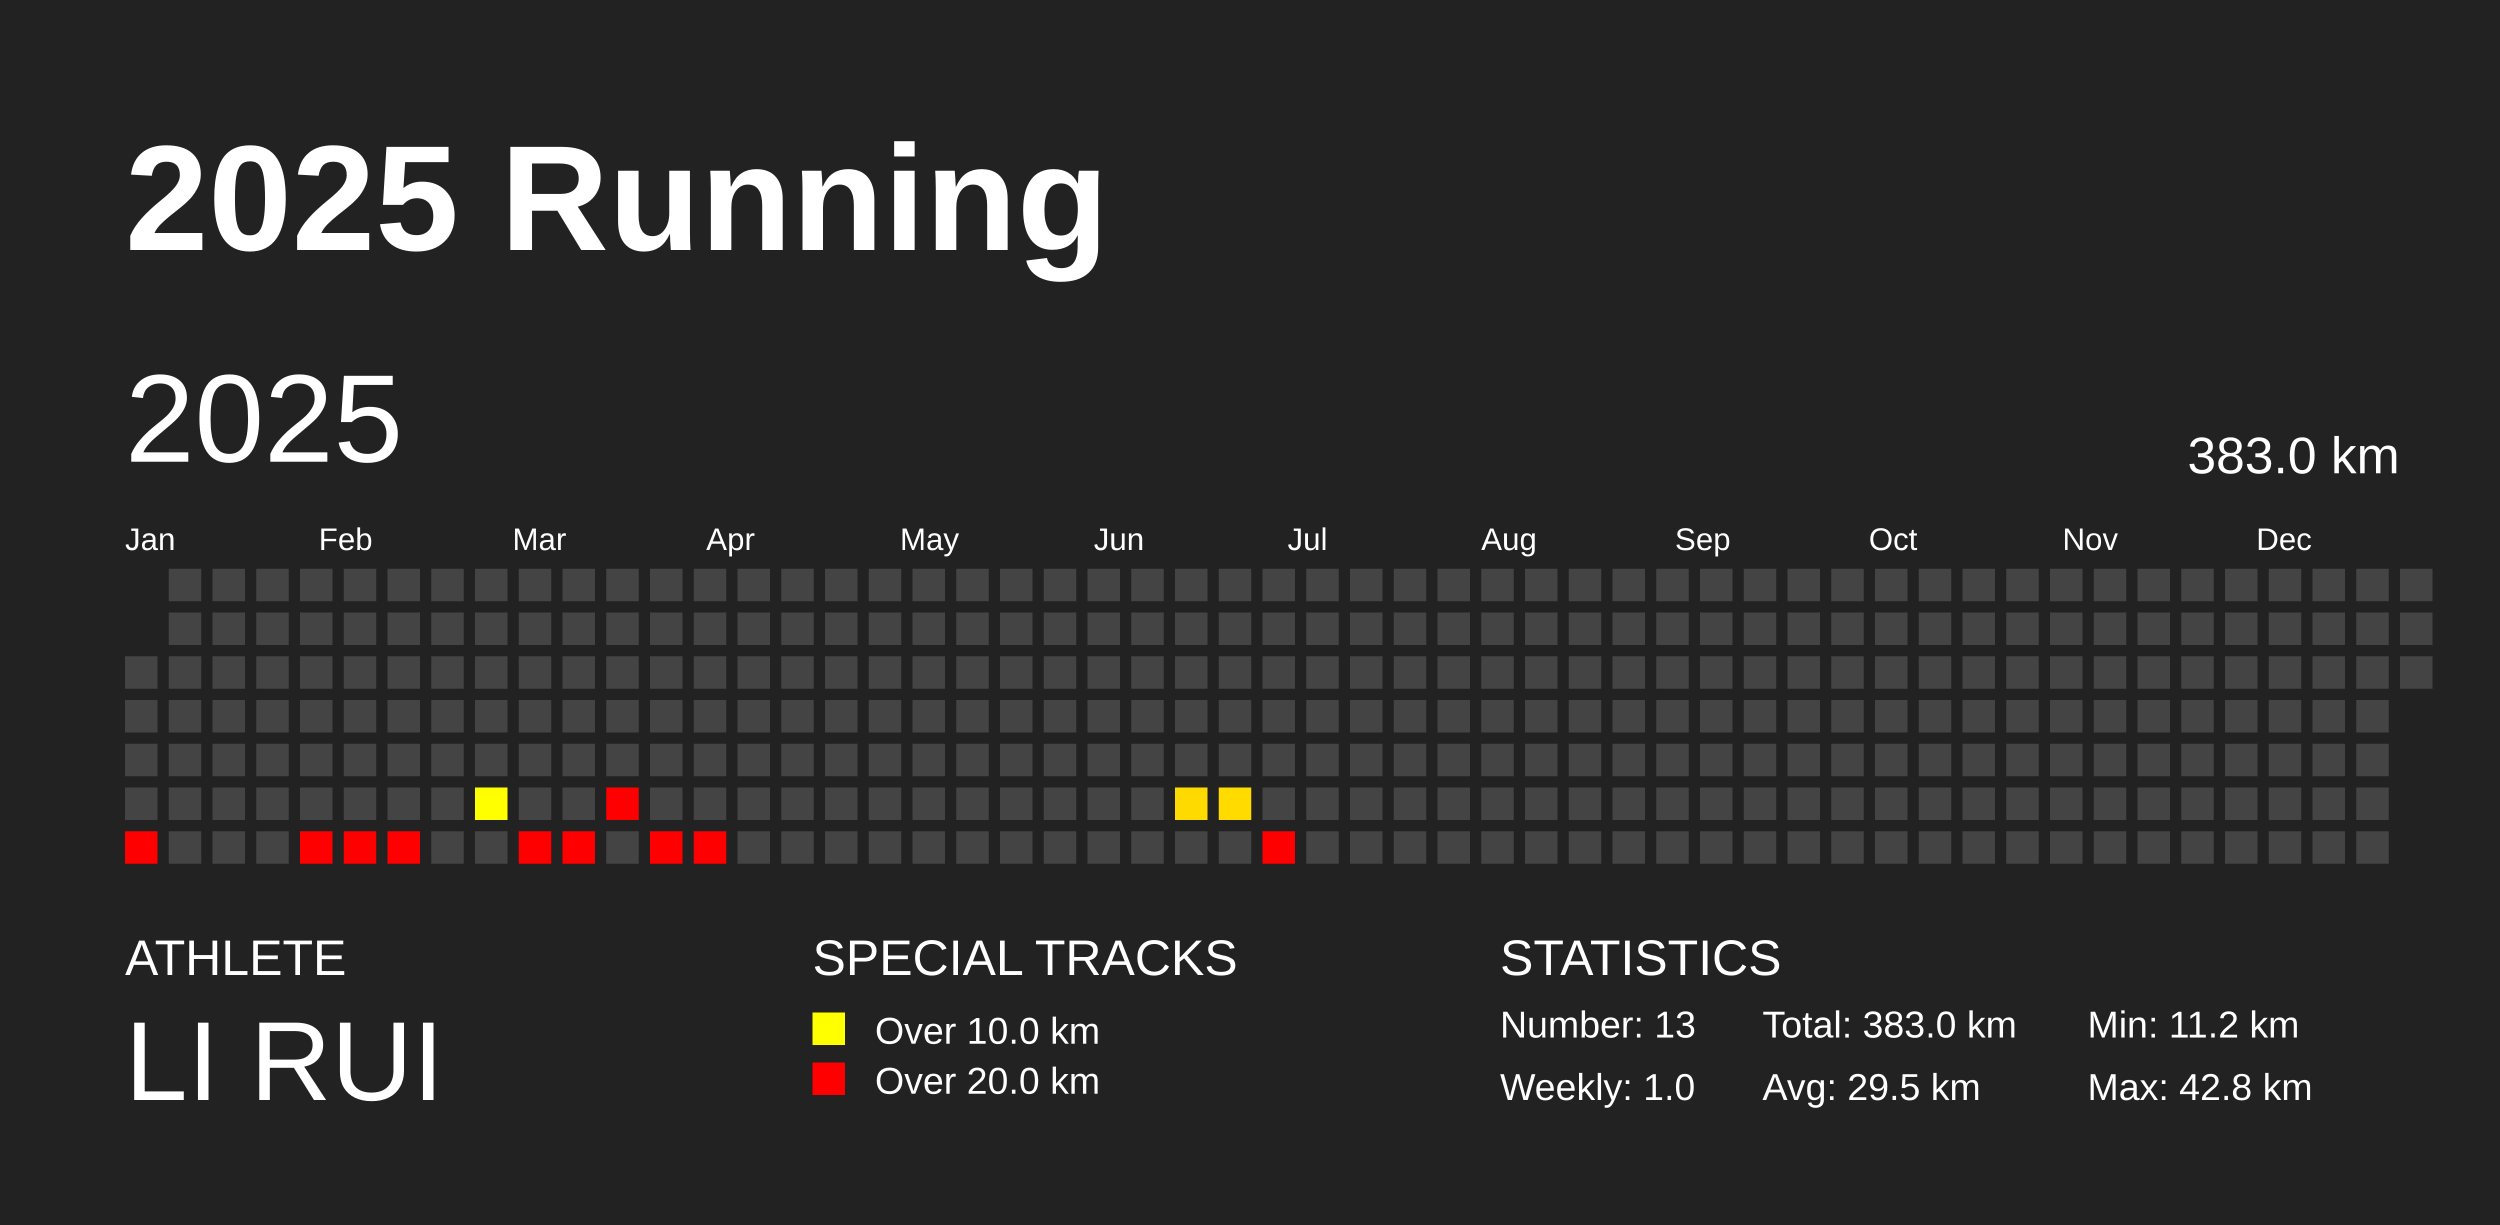
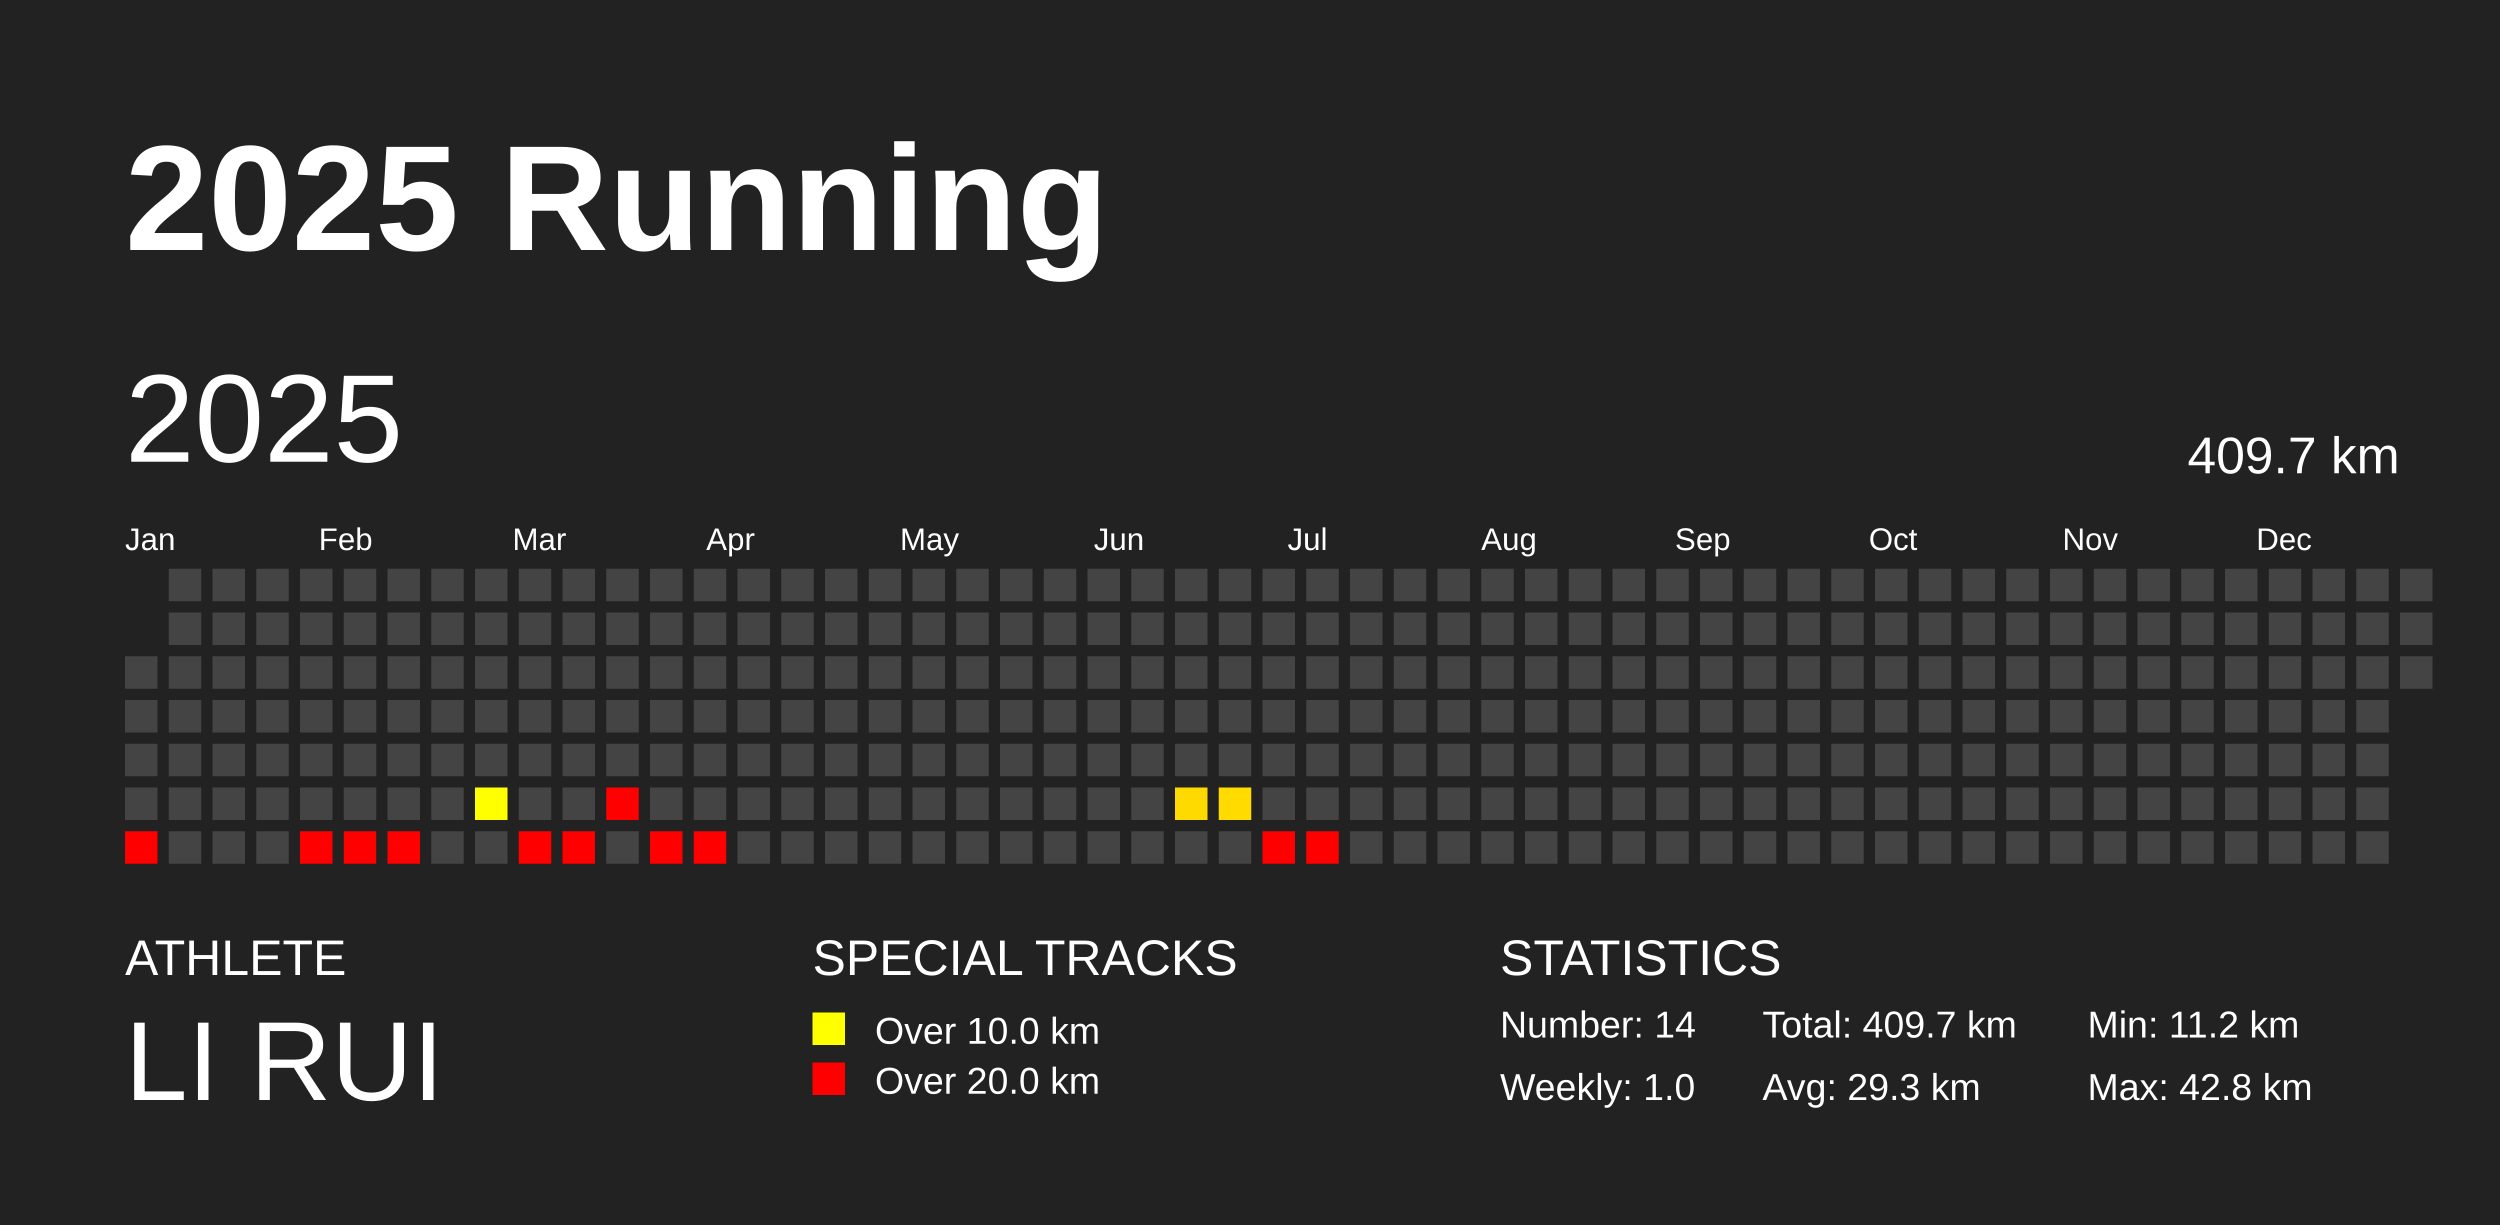
<svg xmlns="http://www.w3.org/2000/svg" baseProfile="full" height="98mm" version="1.1" viewBox="0,0,200,98" width="200mm">
  <defs />
  <rect fill="#222222" height="98" width="200" x="0" y="0" />
  <text fill="#FFFFFF" style="font-size:12px; font-family:Arial; font-weight:bold;" x="10" y="20">2025 Running</text>
  <text fill="#FFFFFF" style="font-size:4px; font-family:Arial" x="10" y="78">ATHLETE</text>
  <text fill="#FFFFFF" style="font-size:9px; font-family:Arial" x="10" y="88">LI RUI</text>
  <text fill="#FFFFFF" style="font-size:4px; font-family:Arial" x="65" y="78">SPECIAL TRACKS</text>
  <rect fill="yellow" height="2.6" width="2.6" x="65" y="81" />
  <text fill="#FFFFFF" style="font-size:3px; font-family:Arial" x="70" y="83.5">Over 10.0 km</text>
  <rect fill="red" height="2.6" width="2.6" x="65" y="85" />
  <text fill="#FFFFFF" style="font-size:3px; font-family:Arial" x="70" y="87.5">Over 20.0 km</text>
  <text fill="#FFFFFF" style="font-size:4px; font-family:Arial" x="120" y="78">STATISTICS</text>
-   <text fill="#FFFFFF" style="font-size:3px; font-family:Arial" x="120" y="83">Number: 13</text>
+   <text fill="#FFFFFF" style="font-size:3px; font-family:Arial" x="120" y="83">Number: 14</text>
  <text fill="#FFFFFF" style="font-size:3px; font-family:Arial" x="120" y="88">Weekly: 1.0</text>
-   <text fill="#FFFFFF" style="font-size:3px; font-family:Arial" x="141" y="83">Total: 383.0 km</text>
-   <text fill="#FFFFFF" style="font-size:3px; font-family:Arial" x="141" y="88">Avg: 29.5 km</text>
+   <text fill="#FFFFFF" style="font-size:3px; font-family:Arial" x="141" y="83">Total: 409.7 km</text>
+   <text fill="#FFFFFF" style="font-size:3px; font-family:Arial" x="141" y="88">Avg: 29.3 km</text>
  <text fill="#FFFFFF" style="font-size:3px; font-family:Arial" x="167" y="83">Min: 11.2 km</text>
  <text fill="#FFFFFF" style="font-size:3px; font-family:Arial" x="167" y="88">Max: 42.8 km</text>
  <text dominant-baseline="hanging" fill="#FFFFFF" style="font-size:10.0px; font-family:Arial;" x="10" y="30">2025</text>
-   <text dominant-baseline="hanging" fill="#FFFFFF" style="font-size:4.125px; font-family:Arial;" x="175" y="35">383.0 km</text>
+   <text dominant-baseline="hanging" fill="#FFFFFF" style="font-size:4.125px; font-family:Arial;" x="175" y="35">409.7 km</text>
  <text fill="#FFFFFF" style="font-size:2.5px; font-family:Arial" x="10.0" y="44">Jan</text>
  <text fill="#FFFFFF" style="font-size:2.5px; font-family:Arial" x="25.5" y="44">Feb</text>
  <text fill="#FFFFFF" style="font-size:2.5px; font-family:Arial" x="41.0" y="44">Mar</text>
  <text fill="#FFFFFF" style="font-size:2.5px; font-family:Arial" x="56.5" y="44">Apr</text>
  <text fill="#FFFFFF" style="font-size:2.5px; font-family:Arial" x="72.0" y="44">May</text>
  <text fill="#FFFFFF" style="font-size:2.5px; font-family:Arial" x="87.5" y="44">Jun</text>
  <text fill="#FFFFFF" style="font-size:2.5px; font-family:Arial" x="103.0" y="44">Jul</text>
  <text fill="#FFFFFF" style="font-size:2.5px; font-family:Arial" x="118.5" y="44">Aug</text>
  <text fill="#FFFFFF" style="font-size:2.5px; font-family:Arial" x="134.0" y="44">Sep</text>
  <text fill="#FFFFFF" style="font-size:2.5px; font-family:Arial" x="149.5" y="44">Oct</text>
  <text fill="#FFFFFF" style="font-size:2.5px; font-family:Arial" x="165.0" y="44">Nov</text>
  <text fill="#FFFFFF" style="font-size:2.5px; font-family:Arial" x="180.5" y="44">Dec</text>
  <rect fill="#444444" height="2.6" width="2.6" x="10.0" y="52.5" />
  <rect fill="#444444" height="2.6" width="2.6" x="10.0" y="56.0" />
  <rect fill="#444444" height="2.6" width="2.6" x="10.0" y="59.5" />
  <rect fill="#444444" height="2.6" width="2.6" x="10.0" y="63.0" />
  <rect fill="red" height="2.6" width="2.6" x="10.0" y="66.5" />
  <rect fill="#444444" height="2.6" width="2.6" x="13.5" y="45.5" />
  <rect fill="#444444" height="2.6" width="2.6" x="13.5" y="49.0" />
  <rect fill="#444444" height="2.6" width="2.6" x="13.5" y="52.5" />
  <rect fill="#444444" height="2.6" width="2.6" x="13.5" y="56.0" />
  <rect fill="#444444" height="2.6" width="2.6" x="13.5" y="59.5" />
  <rect fill="#444444" height="2.6" width="2.6" x="13.5" y="63.0" />
  <rect fill="#444444" height="2.6" width="2.6" x="13.5" y="66.5" />
  <rect fill="#444444" height="2.6" width="2.6" x="17.0" y="45.5" />
  <rect fill="#444444" height="2.6" width="2.6" x="17.0" y="49.0" />
  <rect fill="#444444" height="2.6" width="2.6" x="17.0" y="52.5" />
  <rect fill="#444444" height="2.6" width="2.6" x="17.0" y="56.0" />
  <rect fill="#444444" height="2.6" width="2.6" x="17.0" y="59.5" />
  <rect fill="#444444" height="2.6" width="2.6" x="17.0" y="63.0" />
  <rect fill="#444444" height="2.6" width="2.6" x="17.0" y="66.5" />
  <rect fill="#444444" height="2.6" width="2.6" x="20.5" y="45.5" />
  <rect fill="#444444" height="2.6" width="2.6" x="20.5" y="49.0" />
  <rect fill="#444444" height="2.6" width="2.6" x="20.5" y="52.5" />
  <rect fill="#444444" height="2.6" width="2.6" x="20.5" y="56.0" />
  <rect fill="#444444" height="2.6" width="2.6" x="20.5" y="59.5" />
  <rect fill="#444444" height="2.6" width="2.6" x="20.5" y="63.0" />
  <rect fill="#444444" height="2.6" width="2.6" x="20.5" y="66.5" />
  <rect fill="#444444" height="2.6" width="2.6" x="24.0" y="45.5" />
  <rect fill="#444444" height="2.6" width="2.6" x="24.0" y="49.0" />
  <rect fill="#444444" height="2.6" width="2.6" x="24.0" y="52.5" />
  <rect fill="#444444" height="2.6" width="2.6" x="24.0" y="56.0" />
  <rect fill="#444444" height="2.6" width="2.6" x="24.0" y="59.5" />
  <rect fill="#444444" height="2.6" width="2.6" x="24.0" y="63.0" />
  <rect fill="red" height="2.6" width="2.6" x="24.0" y="66.5" />
  <rect fill="#444444" height="2.6" width="2.6" x="27.5" y="45.5" />
  <rect fill="#444444" height="2.6" width="2.6" x="27.5" y="49.0" />
  <rect fill="#444444" height="2.6" width="2.6" x="27.5" y="52.5" />
  <rect fill="#444444" height="2.6" width="2.6" x="27.5" y="56.0" />
  <rect fill="#444444" height="2.6" width="2.6" x="27.5" y="59.5" />
  <rect fill="#444444" height="2.6" width="2.6" x="27.5" y="63.0" />
  <rect fill="red" height="2.6" width="2.6" x="27.5" y="66.5" />
  <rect fill="#444444" height="2.6" width="2.6" x="31.0" y="45.5" />
  <rect fill="#444444" height="2.6" width="2.6" x="31.0" y="49.0" />
  <rect fill="#444444" height="2.6" width="2.6" x="31.0" y="52.5" />
  <rect fill="#444444" height="2.6" width="2.6" x="31.0" y="56.0" />
  <rect fill="#444444" height="2.6" width="2.6" x="31.0" y="59.5" />
  <rect fill="#444444" height="2.6" width="2.6" x="31.0" y="63.0" />
  <rect fill="red" height="2.6" width="2.6" x="31.0" y="66.5" />
  <rect fill="#444444" height="2.6" width="2.6" x="34.5" y="45.5" />
  <rect fill="#444444" height="2.6" width="2.6" x="34.5" y="49.0" />
  <rect fill="#444444" height="2.6" width="2.6" x="34.5" y="52.5" />
  <rect fill="#444444" height="2.6" width="2.6" x="34.5" y="56.0" />
  <rect fill="#444444" height="2.6" width="2.6" x="34.5" y="59.5" />
  <rect fill="#444444" height="2.6" width="2.6" x="34.5" y="63.0" />
  <rect fill="#444444" height="2.6" width="2.6" x="34.5" y="66.5" />
  <rect fill="#444444" height="2.6" width="2.6" x="38.0" y="45.5" />
  <rect fill="#444444" height="2.6" width="2.6" x="38.0" y="49.0" />
  <rect fill="#444444" height="2.6" width="2.6" x="38.0" y="52.5" />
  <rect fill="#444444" height="2.6" width="2.6" x="38.0" y="56.0" />
  <rect fill="#444444" height="2.6" width="2.6" x="38.0" y="59.5" />
  <rect fill="#ffff00" height="2.6" width="2.6" x="38.0" y="63.0" />
  <rect fill="#444444" height="2.6" width="2.6" x="38.0" y="66.5" />
  <rect fill="#444444" height="2.6" width="2.6" x="41.5" y="45.5" />
  <rect fill="#444444" height="2.6" width="2.6" x="41.5" y="49.0" />
  <rect fill="#444444" height="2.6" width="2.6" x="41.5" y="52.5" />
  <rect fill="#444444" height="2.6" width="2.6" x="41.5" y="56.0" />
  <rect fill="#444444" height="2.6" width="2.6" x="41.5" y="59.5" />
  <rect fill="#444444" height="2.6" width="2.6" x="41.5" y="63.0" />
  <rect fill="red" height="2.6" width="2.6" x="41.5" y="66.5" />
  <rect fill="#444444" height="2.6" width="2.6" x="45.0" y="45.5" />
  <rect fill="#444444" height="2.6" width="2.6" x="45.0" y="49.0" />
  <rect fill="#444444" height="2.6" width="2.6" x="45.0" y="52.5" />
  <rect fill="#444444" height="2.6" width="2.6" x="45.0" y="56.0" />
  <rect fill="#444444" height="2.6" width="2.6" x="45.0" y="59.5" />
  <rect fill="#444444" height="2.6" width="2.6" x="45.0" y="63.0" />
  <rect fill="red" height="2.6" width="2.6" x="45.0" y="66.5" />
  <rect fill="#444444" height="2.6" width="2.6" x="48.5" y="45.5" />
  <rect fill="#444444" height="2.6" width="2.6" x="48.5" y="49.0" />
  <rect fill="#444444" height="2.6" width="2.6" x="48.5" y="52.5" />
  <rect fill="#444444" height="2.6" width="2.6" x="48.5" y="56.0" />
  <rect fill="#444444" height="2.6" width="2.6" x="48.5" y="59.5" />
  <rect fill="red" height="2.6" width="2.6" x="48.5" y="63.0" />
  <rect fill="#444444" height="2.6" width="2.6" x="48.5" y="66.5" />
  <rect fill="#444444" height="2.6" width="2.6" x="52.0" y="45.5" />
  <rect fill="#444444" height="2.6" width="2.6" x="52.0" y="49.0" />
  <rect fill="#444444" height="2.6" width="2.6" x="52.0" y="52.5" />
  <rect fill="#444444" height="2.6" width="2.6" x="52.0" y="56.0" />
  <rect fill="#444444" height="2.6" width="2.6" x="52.0" y="59.5" />
  <rect fill="#444444" height="2.6" width="2.6" x="52.0" y="63.0" />
  <rect fill="red" height="2.6" width="2.6" x="52.0" y="66.5" />
  <rect fill="#444444" height="2.6" width="2.6" x="55.5" y="45.5" />
  <rect fill="#444444" height="2.6" width="2.6" x="55.5" y="49.0" />
  <rect fill="#444444" height="2.6" width="2.6" x="55.5" y="52.5" />
  <rect fill="#444444" height="2.6" width="2.6" x="55.5" y="56.0" />
  <rect fill="#444444" height="2.6" width="2.6" x="55.5" y="59.5" />
  <rect fill="#444444" height="2.6" width="2.6" x="55.5" y="63.0" />
  <rect fill="red" height="2.6" width="2.6" x="55.5" y="66.5" />
  <rect fill="#444444" height="2.6" width="2.6" x="59.0" y="45.5" />
  <rect fill="#444444" height="2.6" width="2.6" x="59.0" y="49.0" />
  <rect fill="#444444" height="2.6" width="2.6" x="59.0" y="52.5" />
  <rect fill="#444444" height="2.6" width="2.6" x="59.0" y="56.0" />
  <rect fill="#444444" height="2.6" width="2.6" x="59.0" y="59.5" />
  <rect fill="#444444" height="2.6" width="2.6" x="59.0" y="63.0" />
  <rect fill="#444444" height="2.6" width="2.6" x="59.0" y="66.5" />
  <rect fill="#444444" height="2.6" width="2.6" x="62.5" y="45.5" />
  <rect fill="#444444" height="2.6" width="2.6" x="62.5" y="49.0" />
  <rect fill="#444444" height="2.6" width="2.6" x="62.5" y="52.5" />
  <rect fill="#444444" height="2.6" width="2.6" x="62.5" y="56.0" />
  <rect fill="#444444" height="2.6" width="2.6" x="62.5" y="59.5" />
  <rect fill="#444444" height="2.6" width="2.6" x="62.5" y="63.0" />
  <rect fill="#444444" height="2.6" width="2.6" x="62.5" y="66.5" />
  <rect fill="#444444" height="2.6" width="2.6" x="66.0" y="45.5" />
  <rect fill="#444444" height="2.6" width="2.6" x="66.0" y="49.0" />
  <rect fill="#444444" height="2.6" width="2.6" x="66.0" y="52.5" />
  <rect fill="#444444" height="2.6" width="2.6" x="66.0" y="56.0" />
  <rect fill="#444444" height="2.6" width="2.6" x="66.0" y="59.5" />
  <rect fill="#444444" height="2.6" width="2.6" x="66.0" y="63.0" />
  <rect fill="#444444" height="2.6" width="2.6" x="66.0" y="66.5" />
  <rect fill="#444444" height="2.6" width="2.6" x="69.5" y="45.5" />
  <rect fill="#444444" height="2.6" width="2.6" x="69.5" y="49.0" />
  <rect fill="#444444" height="2.6" width="2.6" x="69.5" y="52.5" />
  <rect fill="#444444" height="2.6" width="2.6" x="69.5" y="56.0" />
  <rect fill="#444444" height="2.6" width="2.6" x="69.5" y="59.5" />
  <rect fill="#444444" height="2.6" width="2.6" x="69.5" y="63.0" />
  <rect fill="#444444" height="2.6" width="2.6" x="69.5" y="66.5" />
  <rect fill="#444444" height="2.6" width="2.6" x="73.0" y="45.5" />
  <rect fill="#444444" height="2.6" width="2.6" x="73.0" y="49.0" />
  <rect fill="#444444" height="2.6" width="2.6" x="73.0" y="52.5" />
  <rect fill="#444444" height="2.6" width="2.6" x="73.0" y="56.0" />
  <rect fill="#444444" height="2.6" width="2.6" x="73.0" y="59.5" />
  <rect fill="#444444" height="2.6" width="2.6" x="73.0" y="63.0" />
  <rect fill="#444444" height="2.6" width="2.6" x="73.0" y="66.5" />
  <rect fill="#444444" height="2.6" width="2.6" x="76.5" y="45.5" />
  <rect fill="#444444" height="2.6" width="2.6" x="76.5" y="49.0" />
  <rect fill="#444444" height="2.6" width="2.6" x="76.5" y="52.5" />
  <rect fill="#444444" height="2.6" width="2.6" x="76.5" y="56.0" />
  <rect fill="#444444" height="2.6" width="2.6" x="76.5" y="59.5" />
  <rect fill="#444444" height="2.6" width="2.6" x="76.5" y="63.0" />
  <rect fill="#444444" height="2.6" width="2.6" x="76.5" y="66.5" />
  <rect fill="#444444" height="2.6" width="2.6" x="80.0" y="45.5" />
  <rect fill="#444444" height="2.6" width="2.6" x="80.0" y="49.0" />
  <rect fill="#444444" height="2.6" width="2.6" x="80.0" y="52.5" />
  <rect fill="#444444" height="2.6" width="2.6" x="80.0" y="56.0" />
  <rect fill="#444444" height="2.6" width="2.6" x="80.0" y="59.5" />
  <rect fill="#444444" height="2.6" width="2.6" x="80.0" y="63.0" />
  <rect fill="#444444" height="2.6" width="2.6" x="80.0" y="66.5" />
  <rect fill="#444444" height="2.6" width="2.6" x="83.5" y="45.5" />
  <rect fill="#444444" height="2.6" width="2.6" x="83.5" y="49.0" />
  <rect fill="#444444" height="2.6" width="2.6" x="83.5" y="52.5" />
  <rect fill="#444444" height="2.6" width="2.6" x="83.5" y="56.0" />
  <rect fill="#444444" height="2.6" width="2.6" x="83.5" y="59.5" />
  <rect fill="#444444" height="2.6" width="2.6" x="83.5" y="63.0" />
  <rect fill="#444444" height="2.6" width="2.6" x="83.5" y="66.5" />
  <rect fill="#444444" height="2.6" width="2.6" x="87.0" y="45.5" />
  <rect fill="#444444" height="2.6" width="2.6" x="87.0" y="49.0" />
  <rect fill="#444444" height="2.6" width="2.6" x="87.0" y="52.5" />
  <rect fill="#444444" height="2.6" width="2.6" x="87.0" y="56.0" />
  <rect fill="#444444" height="2.6" width="2.6" x="87.0" y="59.5" />
  <rect fill="#444444" height="2.6" width="2.6" x="87.0" y="63.0" />
  <rect fill="#444444" height="2.6" width="2.6" x="87.0" y="66.5" />
  <rect fill="#444444" height="2.6" width="2.6" x="90.5" y="45.5" />
  <rect fill="#444444" height="2.6" width="2.6" x="90.5" y="49.0" />
  <rect fill="#444444" height="2.6" width="2.6" x="90.5" y="52.5" />
  <rect fill="#444444" height="2.6" width="2.6" x="90.5" y="56.0" />
  <rect fill="#444444" height="2.6" width="2.6" x="90.5" y="59.5" />
  <rect fill="#444444" height="2.6" width="2.6" x="90.5" y="63.0" />
  <rect fill="#444444" height="2.6" width="2.6" x="90.5" y="66.5" />
  <rect fill="#444444" height="2.6" width="2.6" x="94.0" y="45.5" />
  <rect fill="#444444" height="2.6" width="2.6" x="94.0" y="49.0" />
  <rect fill="#444444" height="2.6" width="2.6" x="94.0" y="52.5" />
  <rect fill="#444444" height="2.6" width="2.6" x="94.0" y="56.0" />
  <rect fill="#444444" height="2.6" width="2.6" x="94.0" y="59.5" />
  <rect fill="#ffda00" height="2.6" width="2.6" x="94.0" y="63.0" />
  <rect fill="#444444" height="2.6" width="2.6" x="94.0" y="66.5" />
  <rect fill="#444444" height="2.6" width="2.6" x="97.5" y="45.5" />
  <rect fill="#444444" height="2.6" width="2.6" x="97.5" y="49.0" />
  <rect fill="#444444" height="2.6" width="2.6" x="97.5" y="52.5" />
  <rect fill="#444444" height="2.6" width="2.6" x="97.5" y="56.0" />
  <rect fill="#444444" height="2.6" width="2.6" x="97.5" y="59.5" />
  <rect fill="#ffdb00" height="2.6" width="2.6" x="97.5" y="63.0" />
  <rect fill="#444444" height="2.6" width="2.6" x="97.5" y="66.5" />
  <rect fill="#444444" height="2.6" width="2.6" x="101.0" y="45.5" />
  <rect fill="#444444" height="2.6" width="2.6" x="101.0" y="49.0" />
  <rect fill="#444444" height="2.6" width="2.6" x="101.0" y="52.5" />
  <rect fill="#444444" height="2.6" width="2.6" x="101.0" y="56.0" />
  <rect fill="#444444" height="2.6" width="2.6" x="101.0" y="59.5" />
  <rect fill="#444444" height="2.6" width="2.6" x="101.0" y="63.0" />
  <rect fill="red" height="2.6" width="2.6" x="101.0" y="66.5" />
  <rect fill="#444444" height="2.6" width="2.6" x="104.5" y="45.5" />
  <rect fill="#444444" height="2.6" width="2.6" x="104.5" y="49.0" />
  <rect fill="#444444" height="2.6" width="2.6" x="104.5" y="52.5" />
  <rect fill="#444444" height="2.6" width="2.6" x="104.5" y="56.0" />
  <rect fill="#444444" height="2.6" width="2.6" x="104.5" y="59.5" />
  <rect fill="#444444" height="2.6" width="2.6" x="104.5" y="63.0" />
-   <rect fill="#444444" height="2.6" width="2.6" x="104.5" y="66.5" />
+   <rect fill="red" height="2.6" width="2.6" x="104.5" y="66.5" />
  <rect fill="#444444" height="2.6" width="2.6" x="108.0" y="45.5" />
  <rect fill="#444444" height="2.6" width="2.6" x="108.0" y="49.0" />
  <rect fill="#444444" height="2.6" width="2.6" x="108.0" y="52.5" />
  <rect fill="#444444" height="2.6" width="2.6" x="108.0" y="56.0" />
  <rect fill="#444444" height="2.6" width="2.6" x="108.0" y="59.5" />
  <rect fill="#444444" height="2.6" width="2.6" x="108.0" y="63.0" />
  <rect fill="#444444" height="2.6" width="2.6" x="108.0" y="66.5" />
  <rect fill="#444444" height="2.6" width="2.6" x="111.5" y="45.5" />
  <rect fill="#444444" height="2.6" width="2.6" x="111.5" y="49.0" />
  <rect fill="#444444" height="2.6" width="2.6" x="111.5" y="52.5" />
  <rect fill="#444444" height="2.6" width="2.6" x="111.5" y="56.0" />
  <rect fill="#444444" height="2.6" width="2.6" x="111.5" y="59.5" />
  <rect fill="#444444" height="2.6" width="2.6" x="111.5" y="63.0" />
  <rect fill="#444444" height="2.6" width="2.6" x="111.5" y="66.5" />
  <rect fill="#444444" height="2.6" width="2.6" x="115.0" y="45.5" />
  <rect fill="#444444" height="2.6" width="2.6" x="115.0" y="49.0" />
  <rect fill="#444444" height="2.6" width="2.6" x="115.0" y="52.5" />
  <rect fill="#444444" height="2.6" width="2.6" x="115.0" y="56.0" />
  <rect fill="#444444" height="2.6" width="2.6" x="115.0" y="59.5" />
  <rect fill="#444444" height="2.6" width="2.6" x="115.0" y="63.0" />
  <rect fill="#444444" height="2.6" width="2.6" x="115.0" y="66.5" />
  <rect fill="#444444" height="2.6" width="2.6" x="118.5" y="45.5" />
  <rect fill="#444444" height="2.6" width="2.6" x="118.5" y="49.0" />
  <rect fill="#444444" height="2.6" width="2.6" x="118.5" y="52.5" />
  <rect fill="#444444" height="2.6" width="2.6" x="118.5" y="56.0" />
  <rect fill="#444444" height="2.6" width="2.6" x="118.5" y="59.5" />
  <rect fill="#444444" height="2.6" width="2.6" x="118.5" y="63.0" />
  <rect fill="#444444" height="2.6" width="2.6" x="118.5" y="66.5" />
  <rect fill="#444444" height="2.6" width="2.6" x="122.0" y="45.5" />
  <rect fill="#444444" height="2.6" width="2.6" x="122.0" y="49.0" />
  <rect fill="#444444" height="2.6" width="2.6" x="122.0" y="52.5" />
  <rect fill="#444444" height="2.6" width="2.6" x="122.0" y="56.0" />
  <rect fill="#444444" height="2.6" width="2.6" x="122.0" y="59.5" />
  <rect fill="#444444" height="2.6" width="2.6" x="122.0" y="63.0" />
  <rect fill="#444444" height="2.6" width="2.6" x="122.0" y="66.5" />
  <rect fill="#444444" height="2.6" width="2.6" x="125.5" y="45.5" />
  <rect fill="#444444" height="2.6" width="2.6" x="125.5" y="49.0" />
  <rect fill="#444444" height="2.6" width="2.6" x="125.5" y="52.5" />
  <rect fill="#444444" height="2.6" width="2.6" x="125.5" y="56.0" />
  <rect fill="#444444" height="2.6" width="2.6" x="125.5" y="59.5" />
  <rect fill="#444444" height="2.6" width="2.6" x="125.5" y="63.0" />
  <rect fill="#444444" height="2.6" width="2.6" x="125.5" y="66.5" />
  <rect fill="#444444" height="2.6" width="2.6" x="129.0" y="45.5" />
  <rect fill="#444444" height="2.6" width="2.6" x="129.0" y="49.0" />
  <rect fill="#444444" height="2.6" width="2.6" x="129.0" y="52.5" />
  <rect fill="#444444" height="2.6" width="2.6" x="129.0" y="56.0" />
  <rect fill="#444444" height="2.6" width="2.6" x="129.0" y="59.5" />
  <rect fill="#444444" height="2.6" width="2.6" x="129.0" y="63.0" />
  <rect fill="#444444" height="2.6" width="2.6" x="129.0" y="66.5" />
  <rect fill="#444444" height="2.6" width="2.6" x="132.5" y="45.5" />
  <rect fill="#444444" height="2.6" width="2.6" x="132.5" y="49.0" />
  <rect fill="#444444" height="2.6" width="2.6" x="132.5" y="52.5" />
  <rect fill="#444444" height="2.6" width="2.6" x="132.5" y="56.0" />
  <rect fill="#444444" height="2.6" width="2.6" x="132.5" y="59.5" />
  <rect fill="#444444" height="2.6" width="2.6" x="132.5" y="63.0" />
  <rect fill="#444444" height="2.6" width="2.6" x="132.5" y="66.5" />
  <rect fill="#444444" height="2.6" width="2.6" x="136.0" y="45.5" />
  <rect fill="#444444" height="2.6" width="2.6" x="136.0" y="49.0" />
  <rect fill="#444444" height="2.6" width="2.6" x="136.0" y="52.5" />
  <rect fill="#444444" height="2.6" width="2.6" x="136.0" y="56.0" />
  <rect fill="#444444" height="2.6" width="2.6" x="136.0" y="59.5" />
  <rect fill="#444444" height="2.6" width="2.6" x="136.0" y="63.0" />
  <rect fill="#444444" height="2.6" width="2.6" x="136.0" y="66.5" />
  <rect fill="#444444" height="2.6" width="2.6" x="139.5" y="45.5" />
  <rect fill="#444444" height="2.6" width="2.6" x="139.5" y="49.0" />
  <rect fill="#444444" height="2.6" width="2.6" x="139.5" y="52.5" />
  <rect fill="#444444" height="2.6" width="2.6" x="139.5" y="56.0" />
  <rect fill="#444444" height="2.6" width="2.6" x="139.5" y="59.5" />
  <rect fill="#444444" height="2.6" width="2.6" x="139.5" y="63.0" />
  <rect fill="#444444" height="2.6" width="2.6" x="139.5" y="66.5" />
  <rect fill="#444444" height="2.6" width="2.6" x="143.0" y="45.5" />
  <rect fill="#444444" height="2.6" width="2.6" x="143.0" y="49.0" />
  <rect fill="#444444" height="2.6" width="2.6" x="143.0" y="52.5" />
  <rect fill="#444444" height="2.6" width="2.6" x="143.0" y="56.0" />
  <rect fill="#444444" height="2.6" width="2.6" x="143.0" y="59.5" />
  <rect fill="#444444" height="2.6" width="2.6" x="143.0" y="63.0" />
  <rect fill="#444444" height="2.6" width="2.6" x="143.0" y="66.5" />
  <rect fill="#444444" height="2.6" width="2.6" x="146.5" y="45.5" />
  <rect fill="#444444" height="2.6" width="2.6" x="146.5" y="49.0" />
  <rect fill="#444444" height="2.6" width="2.6" x="146.5" y="52.5" />
  <rect fill="#444444" height="2.6" width="2.6" x="146.5" y="56.0" />
  <rect fill="#444444" height="2.6" width="2.6" x="146.5" y="59.5" />
  <rect fill="#444444" height="2.6" width="2.6" x="146.5" y="63.0" />
  <rect fill="#444444" height="2.6" width="2.6" x="146.5" y="66.5" />
  <rect fill="#444444" height="2.6" width="2.6" x="150.0" y="45.5" />
  <rect fill="#444444" height="2.6" width="2.6" x="150.0" y="49.0" />
  <rect fill="#444444" height="2.6" width="2.6" x="150.0" y="52.5" />
  <rect fill="#444444" height="2.6" width="2.6" x="150.0" y="56.0" />
  <rect fill="#444444" height="2.6" width="2.6" x="150.0" y="59.5" />
  <rect fill="#444444" height="2.6" width="2.6" x="150.0" y="63.0" />
  <rect fill="#444444" height="2.6" width="2.6" x="150.0" y="66.5" />
  <rect fill="#444444" height="2.6" width="2.6" x="153.5" y="45.5" />
  <rect fill="#444444" height="2.6" width="2.6" x="153.5" y="49.0" />
  <rect fill="#444444" height="2.6" width="2.6" x="153.5" y="52.5" />
  <rect fill="#444444" height="2.6" width="2.6" x="153.5" y="56.0" />
  <rect fill="#444444" height="2.6" width="2.6" x="153.5" y="59.5" />
  <rect fill="#444444" height="2.6" width="2.6" x="153.5" y="63.0" />
  <rect fill="#444444" height="2.6" width="2.6" x="153.5" y="66.5" />
  <rect fill="#444444" height="2.6" width="2.6" x="157.0" y="45.5" />
  <rect fill="#444444" height="2.6" width="2.6" x="157.0" y="49.0" />
  <rect fill="#444444" height="2.6" width="2.6" x="157.0" y="52.5" />
  <rect fill="#444444" height="2.6" width="2.6" x="157.0" y="56.0" />
  <rect fill="#444444" height="2.6" width="2.6" x="157.0" y="59.5" />
  <rect fill="#444444" height="2.6" width="2.6" x="157.0" y="63.0" />
  <rect fill="#444444" height="2.6" width="2.6" x="157.0" y="66.5" />
  <rect fill="#444444" height="2.6" width="2.6" x="160.5" y="45.5" />
  <rect fill="#444444" height="2.6" width="2.6" x="160.5" y="49.0" />
  <rect fill="#444444" height="2.6" width="2.6" x="160.5" y="52.5" />
  <rect fill="#444444" height="2.6" width="2.6" x="160.5" y="56.0" />
  <rect fill="#444444" height="2.6" width="2.6" x="160.5" y="59.5" />
  <rect fill="#444444" height="2.6" width="2.6" x="160.5" y="63.0" />
  <rect fill="#444444" height="2.6" width="2.6" x="160.5" y="66.5" />
  <rect fill="#444444" height="2.6" width="2.6" x="164.0" y="45.5" />
  <rect fill="#444444" height="2.6" width="2.6" x="164.0" y="49.0" />
  <rect fill="#444444" height="2.6" width="2.6" x="164.0" y="52.5" />
  <rect fill="#444444" height="2.6" width="2.6" x="164.0" y="56.0" />
  <rect fill="#444444" height="2.6" width="2.6" x="164.0" y="59.5" />
  <rect fill="#444444" height="2.6" width="2.6" x="164.0" y="63.0" />
  <rect fill="#444444" height="2.6" width="2.6" x="164.0" y="66.5" />
  <rect fill="#444444" height="2.6" width="2.6" x="167.5" y="45.5" />
  <rect fill="#444444" height="2.6" width="2.6" x="167.5" y="49.0" />
  <rect fill="#444444" height="2.6" width="2.6" x="167.5" y="52.5" />
  <rect fill="#444444" height="2.6" width="2.6" x="167.5" y="56.0" />
  <rect fill="#444444" height="2.6" width="2.6" x="167.5" y="59.5" />
  <rect fill="#444444" height="2.6" width="2.6" x="167.5" y="63.0" />
  <rect fill="#444444" height="2.6" width="2.6" x="167.5" y="66.5" />
  <rect fill="#444444" height="2.6" width="2.6" x="171.0" y="45.5" />
  <rect fill="#444444" height="2.6" width="2.6" x="171.0" y="49.0" />
  <rect fill="#444444" height="2.6" width="2.6" x="171.0" y="52.5" />
  <rect fill="#444444" height="2.6" width="2.6" x="171.0" y="56.0" />
  <rect fill="#444444" height="2.6" width="2.6" x="171.0" y="59.5" />
  <rect fill="#444444" height="2.6" width="2.6" x="171.0" y="63.0" />
  <rect fill="#444444" height="2.6" width="2.6" x="171.0" y="66.5" />
  <rect fill="#444444" height="2.6" width="2.6" x="174.5" y="45.5" />
  <rect fill="#444444" height="2.6" width="2.6" x="174.5" y="49.0" />
  <rect fill="#444444" height="2.6" width="2.6" x="174.5" y="52.5" />
  <rect fill="#444444" height="2.6" width="2.6" x="174.5" y="56.0" />
  <rect fill="#444444" height="2.6" width="2.6" x="174.5" y="59.5" />
  <rect fill="#444444" height="2.6" width="2.6" x="174.5" y="63.0" />
  <rect fill="#444444" height="2.6" width="2.6" x="174.5" y="66.5" />
  <rect fill="#444444" height="2.6" width="2.6" x="178.0" y="45.5" />
  <rect fill="#444444" height="2.6" width="2.6" x="178.0" y="49.0" />
  <rect fill="#444444" height="2.6" width="2.6" x="178.0" y="52.5" />
  <rect fill="#444444" height="2.6" width="2.6" x="178.0" y="56.0" />
  <rect fill="#444444" height="2.6" width="2.6" x="178.0" y="59.5" />
  <rect fill="#444444" height="2.6" width="2.6" x="178.0" y="63.0" />
  <rect fill="#444444" height="2.6" width="2.6" x="178.0" y="66.5" />
  <rect fill="#444444" height="2.6" width="2.6" x="181.5" y="45.5" />
  <rect fill="#444444" height="2.6" width="2.6" x="181.5" y="49.0" />
  <rect fill="#444444" height="2.6" width="2.6" x="181.5" y="52.5" />
  <rect fill="#444444" height="2.6" width="2.6" x="181.5" y="56.0" />
  <rect fill="#444444" height="2.6" width="2.6" x="181.5" y="59.5" />
  <rect fill="#444444" height="2.6" width="2.6" x="181.5" y="63.0" />
  <rect fill="#444444" height="2.6" width="2.6" x="181.5" y="66.5" />
  <rect fill="#444444" height="2.6" width="2.6" x="185.0" y="45.5" />
  <rect fill="#444444" height="2.6" width="2.6" x="185.0" y="49.0" />
  <rect fill="#444444" height="2.6" width="2.6" x="185.0" y="52.5" />
  <rect fill="#444444" height="2.6" width="2.6" x="185.0" y="56.0" />
  <rect fill="#444444" height="2.6" width="2.6" x="185.0" y="59.5" />
  <rect fill="#444444" height="2.6" width="2.6" x="185.0" y="63.0" />
  <rect fill="#444444" height="2.6" width="2.6" x="185.0" y="66.5" />
  <rect fill="#444444" height="2.6" width="2.6" x="188.5" y="45.5" />
  <rect fill="#444444" height="2.6" width="2.6" x="188.5" y="49.0" />
  <rect fill="#444444" height="2.6" width="2.6" x="188.5" y="52.5" />
  <rect fill="#444444" height="2.6" width="2.6" x="188.5" y="56.0" />
  <rect fill="#444444" height="2.6" width="2.6" x="188.5" y="59.5" />
  <rect fill="#444444" height="2.6" width="2.6" x="188.5" y="63.0" />
  <rect fill="#444444" height="2.6" width="2.6" x="188.5" y="66.5" />
  <rect fill="#444444" height="2.6" width="2.6" x="192.0" y="45.5" />
  <rect fill="#444444" height="2.6" width="2.6" x="192.0" y="49.0" />
  <rect fill="#444444" height="2.6" width="2.6" x="192.0" y="52.5" />
</svg>
